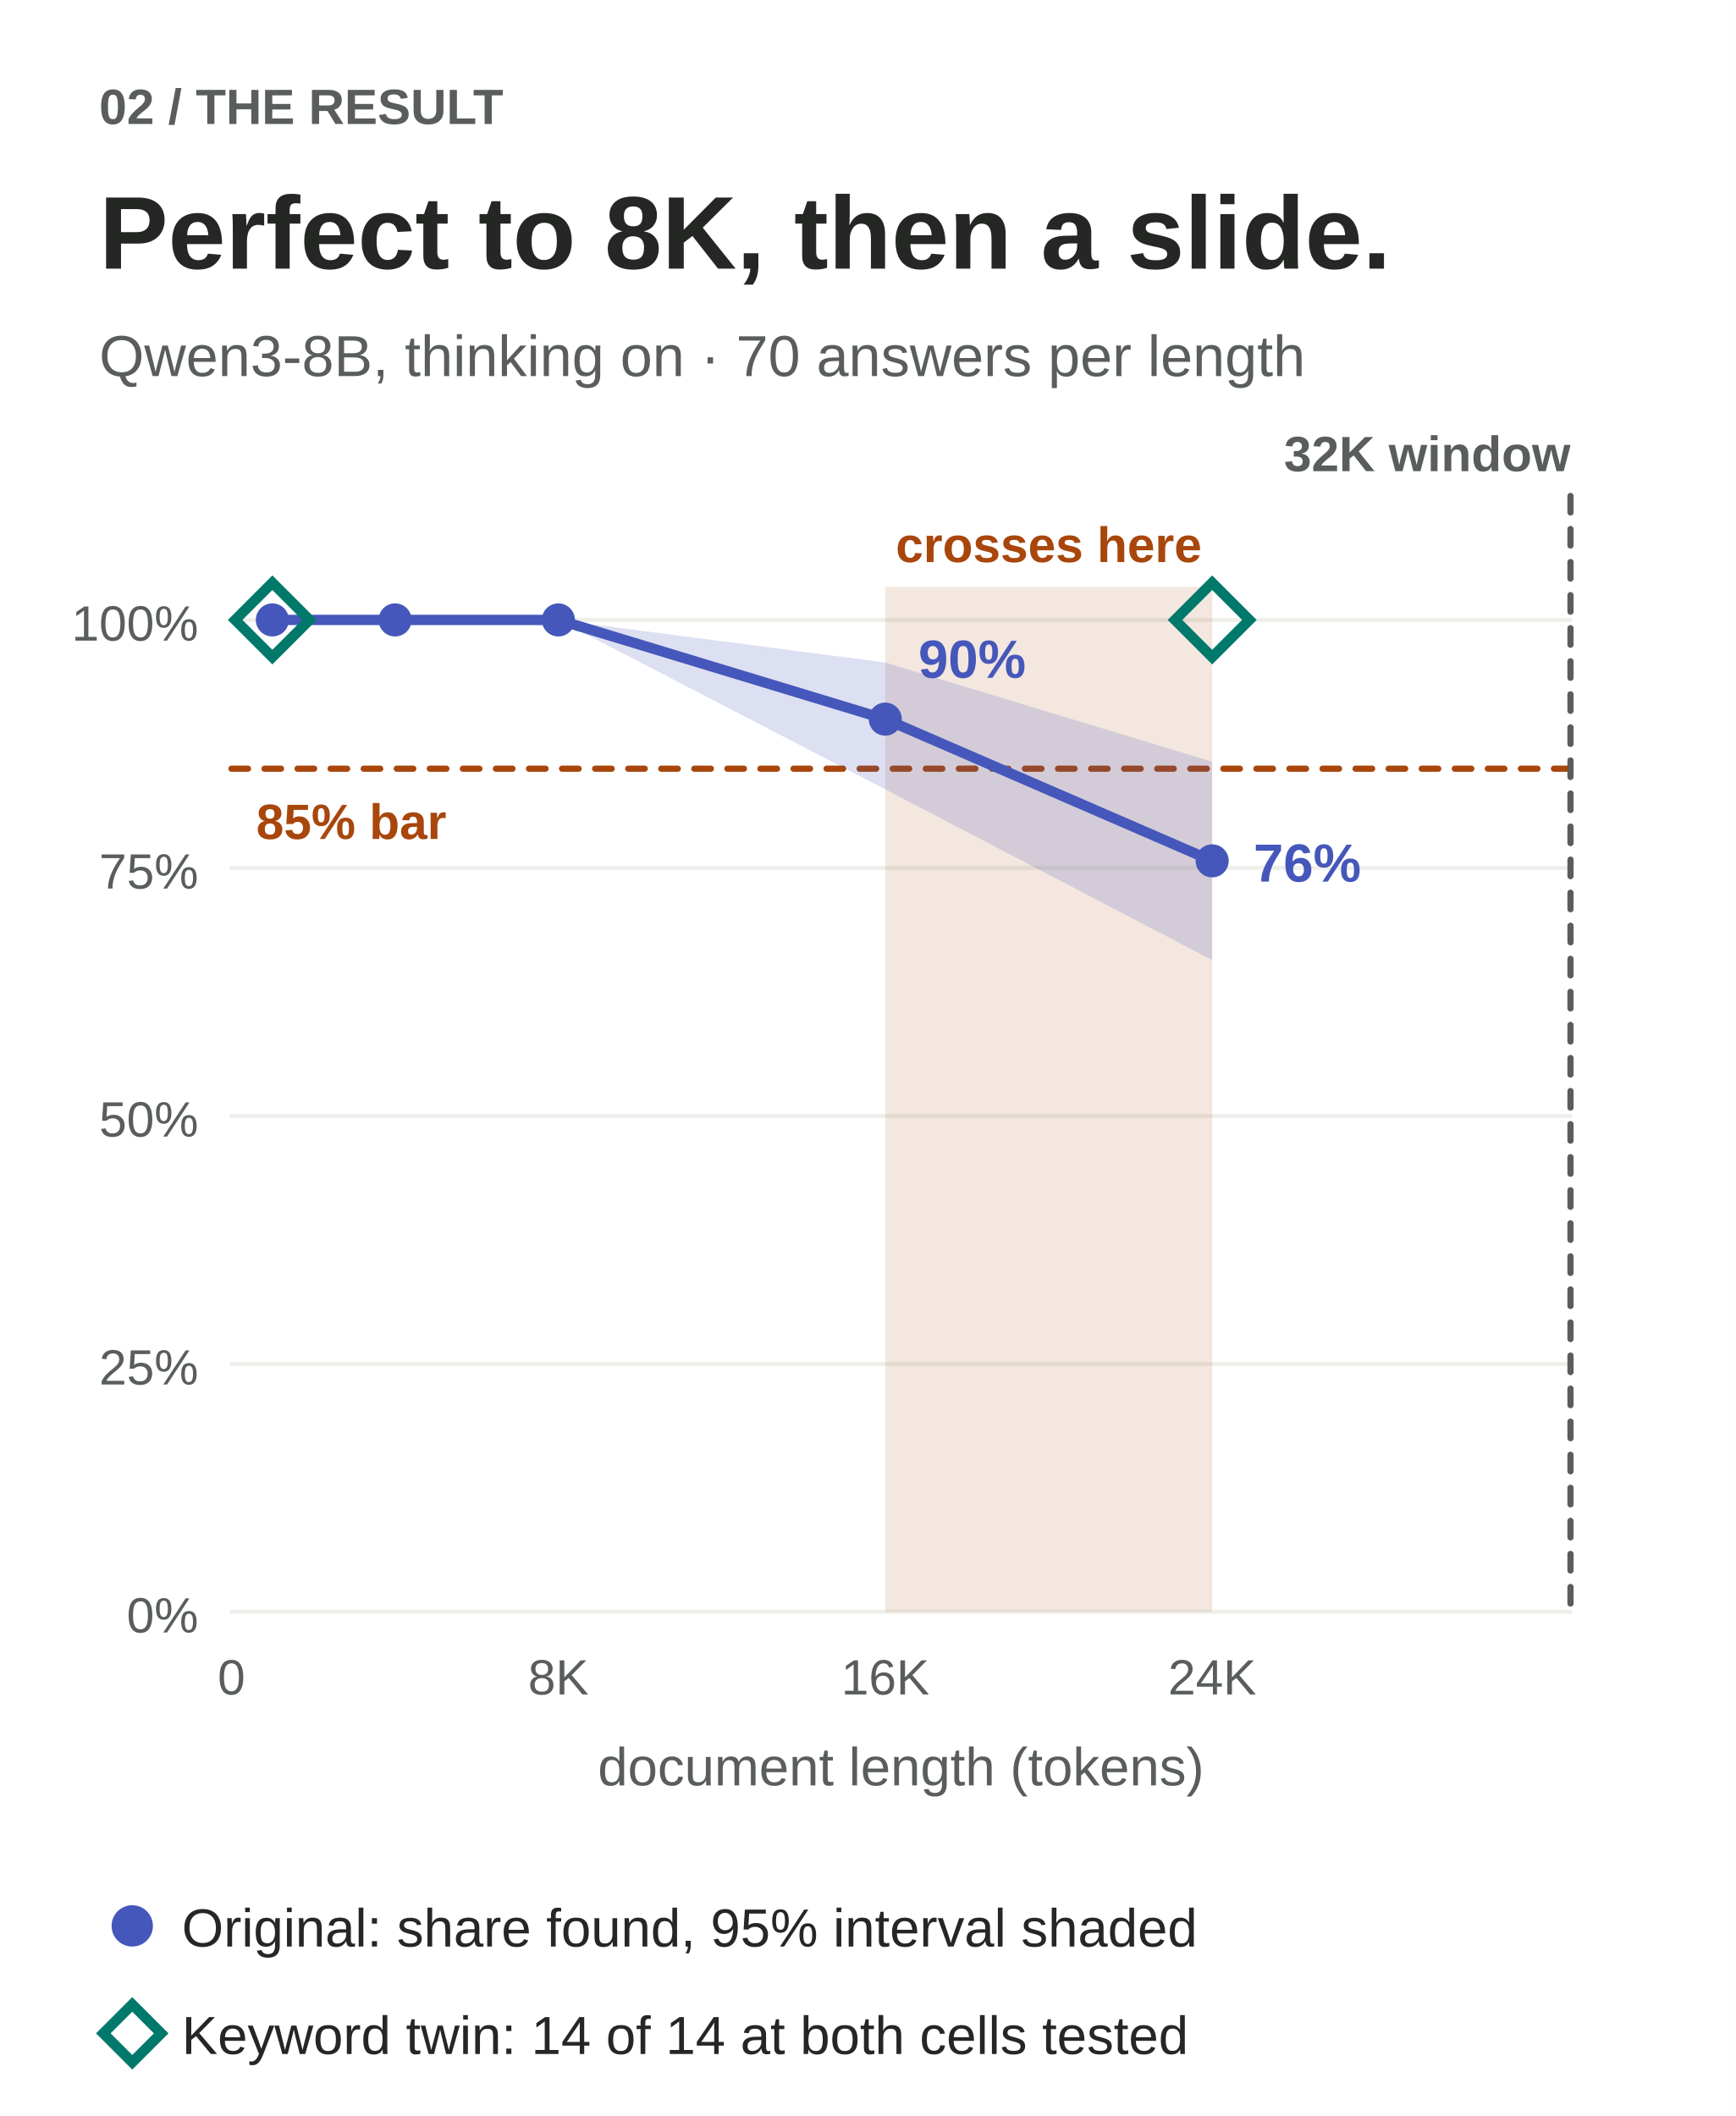
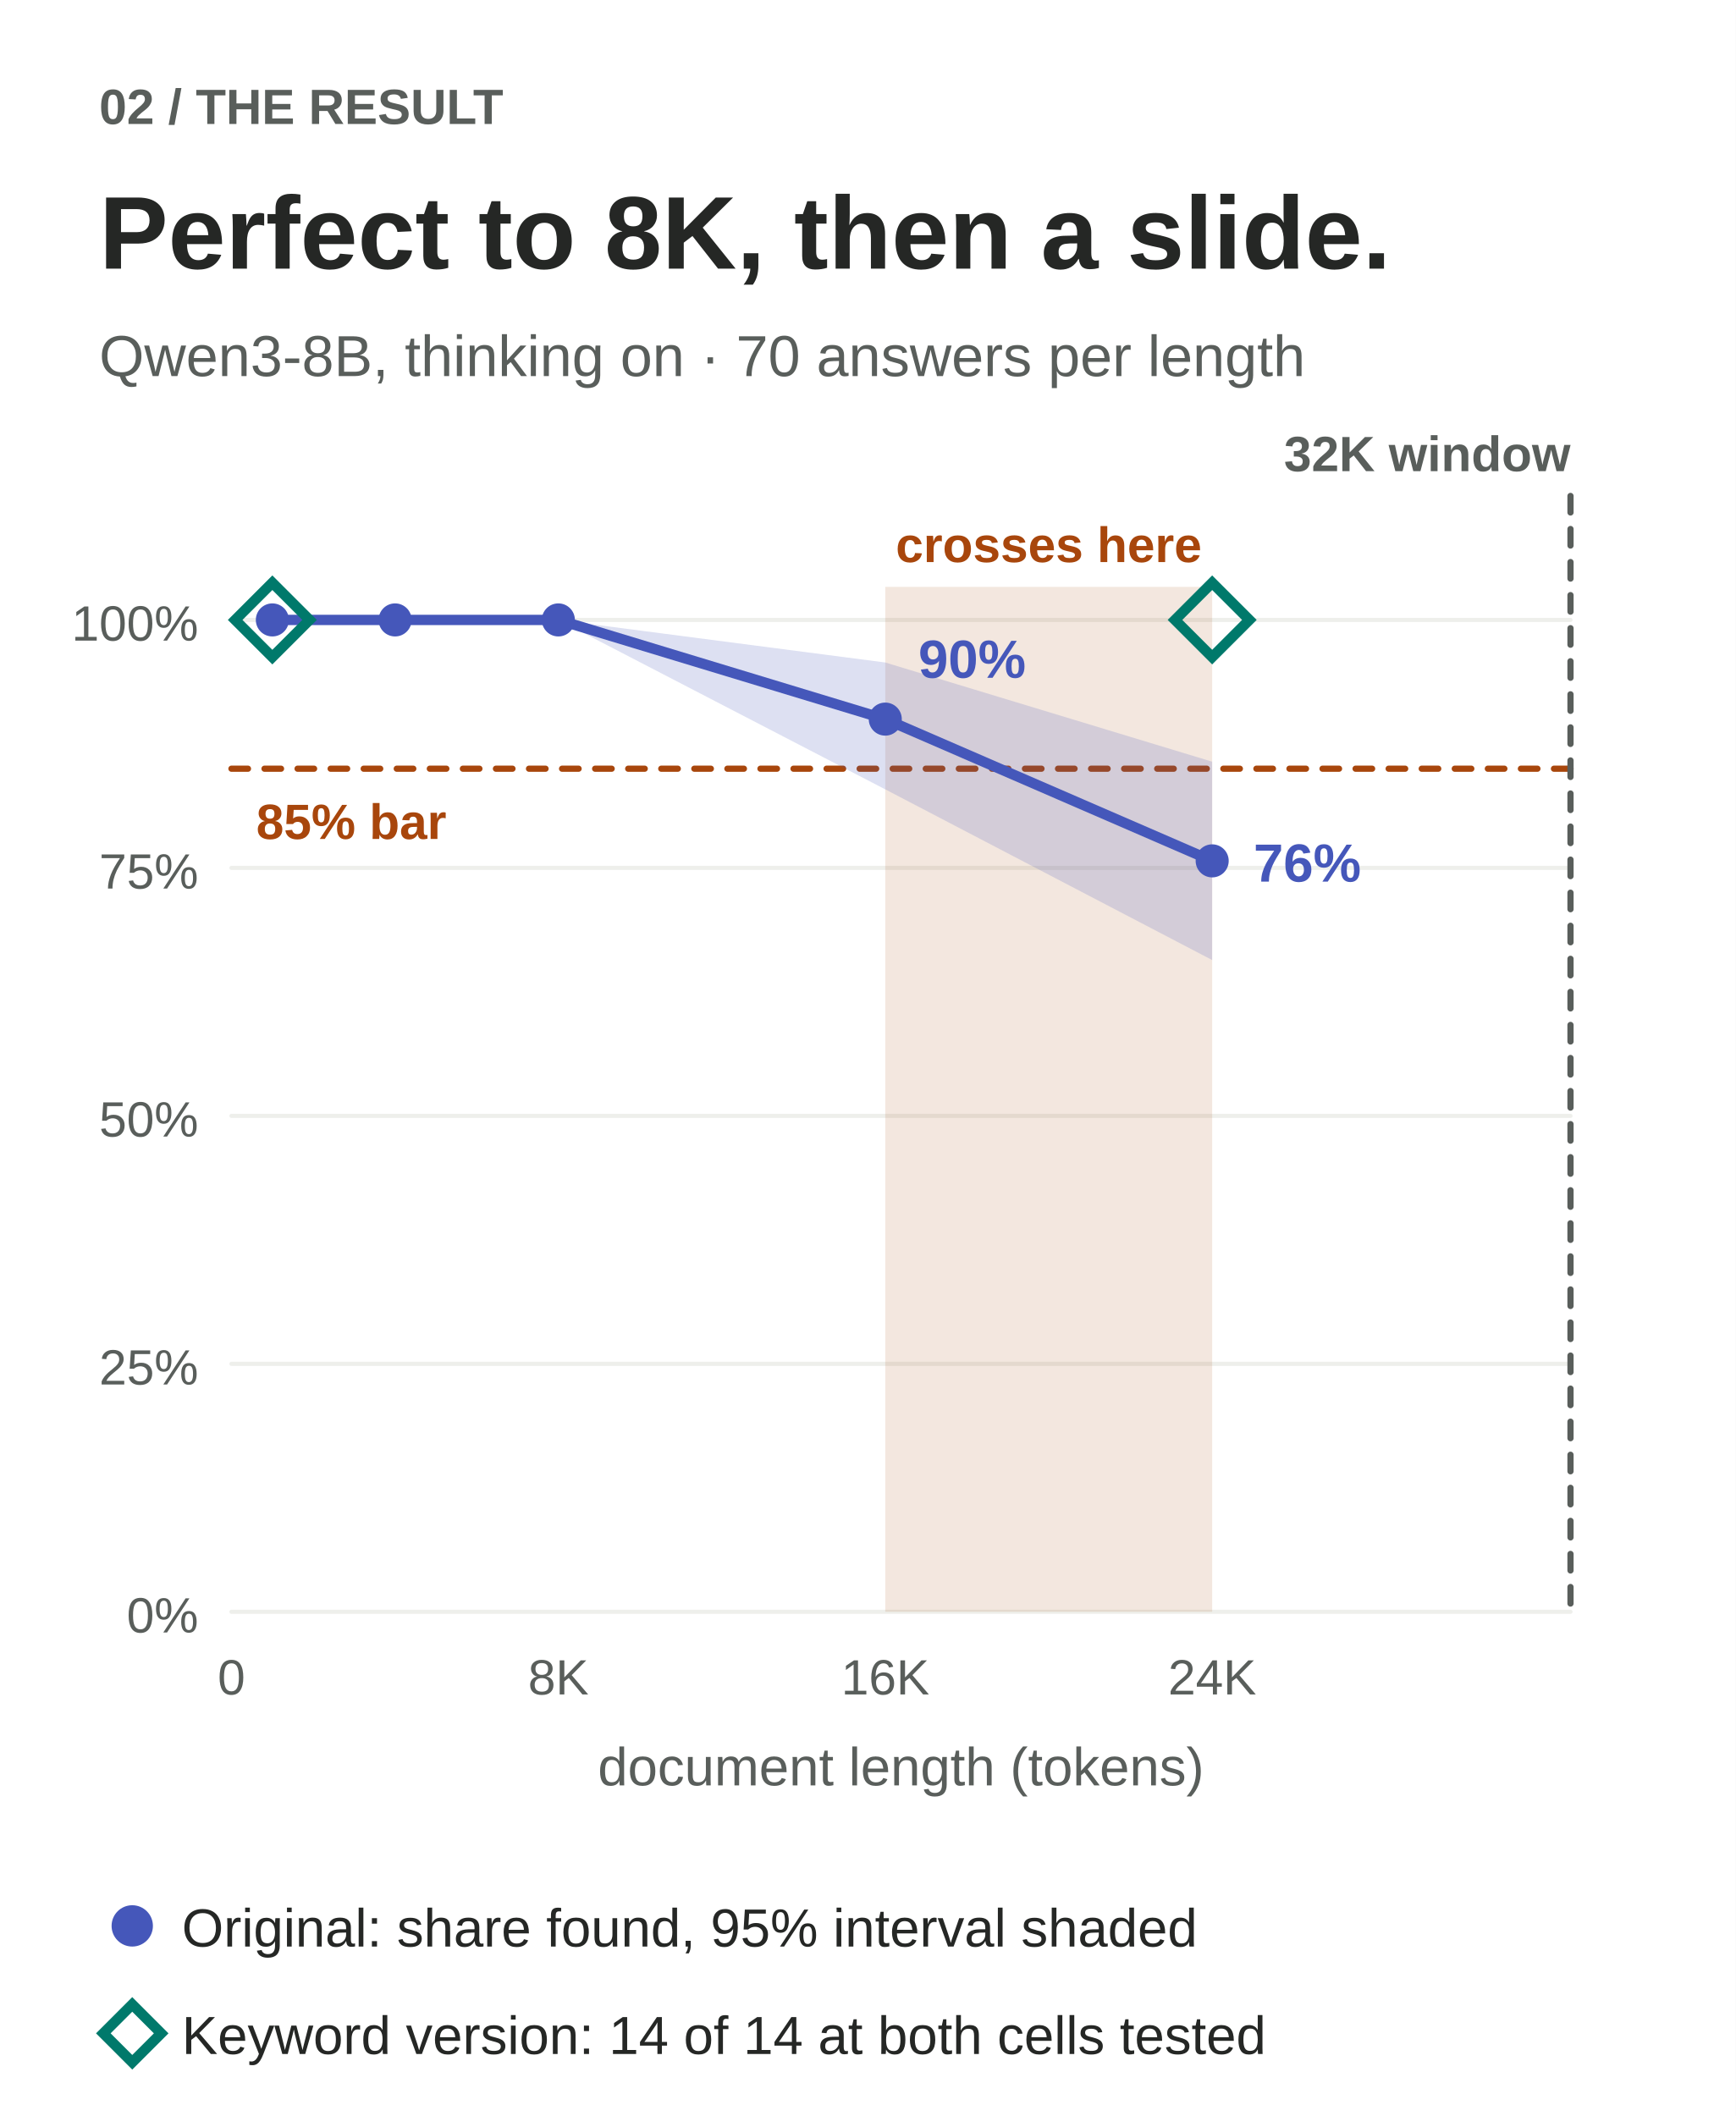
<svg xmlns="http://www.w3.org/2000/svg" width="420" height="512" viewBox="0 0 420 512" role="img" aria-labelledby="title desc">
  <defs>
    <pattern id="untested" width="8" height="8" patternUnits="userSpaceOnUse">
      <path d="M-2 2L2-2M0 8L8 0M6 10L10 6" fill="none" stroke="#d8dcd7" stroke-width="1" />
    </pattern>
  </defs>
  <rect x="0" y="0" width="420" height="512" rx="0" fill="#ffffff" />
  <text x="24" y="30" fill="#595e5b" font-family="Arial, Helvetica, sans-serif" font-size="12" font-weight="700" text-anchor="start">02 / THE RESULT</text>
  <text x="24" y="65" fill="#252725" font-family="Arial, Helvetica, sans-serif" font-size="25" font-weight="700" text-anchor="start">Perfect to 8K, then a slide.</text>
  <text x="24" y="91" fill="#595e5b" font-family="Arial, Helvetica, sans-serif" font-size="14" font-weight="400" text-anchor="start">Qwen3-8B, thinking on · 70 answers per length</text>
  <path d="M56 390L380 390" fill="none" stroke="#eeeFEB" stroke-width="1" stroke-linecap="round" />
  <text x="48" y="395" fill="#595e5b" font-family="Arial, Helvetica, sans-serif" font-size="12" font-weight="400" text-anchor="end">0%</text>
  <path d="M56 330.0L380 330.0" fill="none" stroke="#eeeFEB" stroke-width="1" stroke-linecap="round" />
  <text x="48" y="335.0" fill="#595e5b" font-family="Arial, Helvetica, sans-serif" font-size="12" font-weight="400" text-anchor="end">25%</text>
  <path d="M56 270.0L380 270.0" fill="none" stroke="#eeeFEB" stroke-width="1" stroke-linecap="round" />
  <text x="48" y="275.0" fill="#595e5b" font-family="Arial, Helvetica, sans-serif" font-size="12" font-weight="400" text-anchor="end">50%</text>
  <path d="M56 210.0L380 210.0" fill="none" stroke="#eeeFEB" stroke-width="1" stroke-linecap="round" />
  <text x="48" y="215.0" fill="#595e5b" font-family="Arial, Helvetica, sans-serif" font-size="12" font-weight="400" text-anchor="end">75%</text>
  <path d="M56 150.0L380 150.0" fill="none" stroke="#eeeFEB" stroke-width="1" stroke-linecap="round" />
  <text x="48" y="155.0" fill="#595e5b" font-family="Arial, Helvetica, sans-serif" font-size="12" font-weight="400" text-anchor="end">100%</text>
  <rect x="214.2" y="142" width="79.1" height="248" fill="#a8460c" fill-opacity="0.13" />
  <text x="253.754" y="136" fill="#a8460c" font-family="Arial, Helvetica, sans-serif" font-size="12" font-weight="700" text-anchor="middle">crosses here</text>
  <path d="M56 186.0L380 186.0" fill="none" stroke="#a8460c" stroke-width="1.5" stroke-linecap="round" stroke-dasharray="4 4" />
  <text x="62" y="203.0" fill="#a8460c" font-family="Arial, Helvetica, sans-serif" font-size="12" font-weight="700" text-anchor="start">85% bar</text>
  <path d="M380.0 120L380.0 390" fill="none" stroke="#595e5b" stroke-width="1.5" stroke-linecap="round" stroke-dasharray="4 4" />
  <text x="380.0" y="114" fill="#595e5b" font-family="Arial, Helvetica, sans-serif" font-size="12" font-weight="700" text-anchor="end">32K window</text>
  <path d="M65.9 150.0 L95.6 150.0 L135.1 150.0 L214.2 160.3 L293.3 184.3 L293.3 232.3 L214.2 191.0 L135.1 150.0 L95.6 150.0 L65.9 150.0 Z" fill="#4557ba" fill-opacity="0.18" />
  <path d="M65.9 150.0 L95.6 150.0 L135.1 150.0 L214.2 174.0 L293.3 208.3" fill="none" stroke="#4557ba" stroke-width="2.5" />
  <circle cx="65.9" cy="150.0" r="4" fill="#4557ba" />
  <circle cx="95.6" cy="150.0" r="4" fill="#4557ba" />
  <circle cx="135.1" cy="150.0" r="4" fill="#4557ba" />
  <circle cx="214.2" cy="174.0" r="4" fill="#4557ba" />
  <circle cx="293.3" cy="208.3" r="4" fill="#4557ba" />
  <path d="M65.9 141.0 L74.9 150.0 L65.9 159.0 L56.9 150.0 Z" fill="none" stroke="#00796b" stroke-width="2.5" />
  <path d="M293.3 141.0 L302.3 150.0 L293.3 159.0 L284.3 150.0 Z" fill="none" stroke="#00796b" stroke-width="2.5" />
  <text x="303.305" y="213.32" fill="#4557ba" font-family="Arial, Helvetica, sans-serif" font-size="13" font-weight="700" text-anchor="start">76%</text>
  <text x="222.203" y="164.0" fill="#4557ba" font-family="Arial, Helvetica, sans-serif" font-size="13" font-weight="700" text-anchor="start">90%</text>
  <text x="56.0" y="410" fill="#595e5b" font-family="Arial, Helvetica, sans-serif" font-size="12" font-weight="400" text-anchor="middle">0</text>
  <text x="135.102" y="410" fill="#595e5b" font-family="Arial, Helvetica, sans-serif" font-size="12" font-weight="400" text-anchor="middle">8K</text>
  <text x="214.203" y="410" fill="#595e5b" font-family="Arial, Helvetica, sans-serif" font-size="12" font-weight="400" text-anchor="middle">16K</text>
  <text x="293.305" y="410" fill="#595e5b" font-family="Arial, Helvetica, sans-serif" font-size="12" font-weight="400" text-anchor="middle">24K</text>
  <text x="218.0" y="432" fill="#595e5b" font-family="Arial, Helvetica, sans-serif" font-size="13" font-weight="400" text-anchor="middle">document length (tokens)</text>
  <circle cx="32" cy="466" r="5" fill="#4557ba" />
  <text x="44" y="471" fill="#252725" font-family="Arial, Helvetica, sans-serif" font-size="13" font-weight="400" text-anchor="start">Original: share found, 95% interval shaded</text>
  <path d="M32 485 L39 492 L32 499 L25 492 Z" fill="none" stroke="#00796b" stroke-width="2.5" />
-   <text x="44" y="497" fill="#252725" font-family="Arial, Helvetica, sans-serif" font-size="13" font-weight="400" text-anchor="start">Keyword twin: 14 of 14 at both cells tested</text>
+   <text x="44" y="497" fill="#252725" font-family="Arial, Helvetica, sans-serif" font-size="13" font-weight="400" text-anchor="start">Keyword version: 14 of 14 at both cells tested</text>
</svg>
